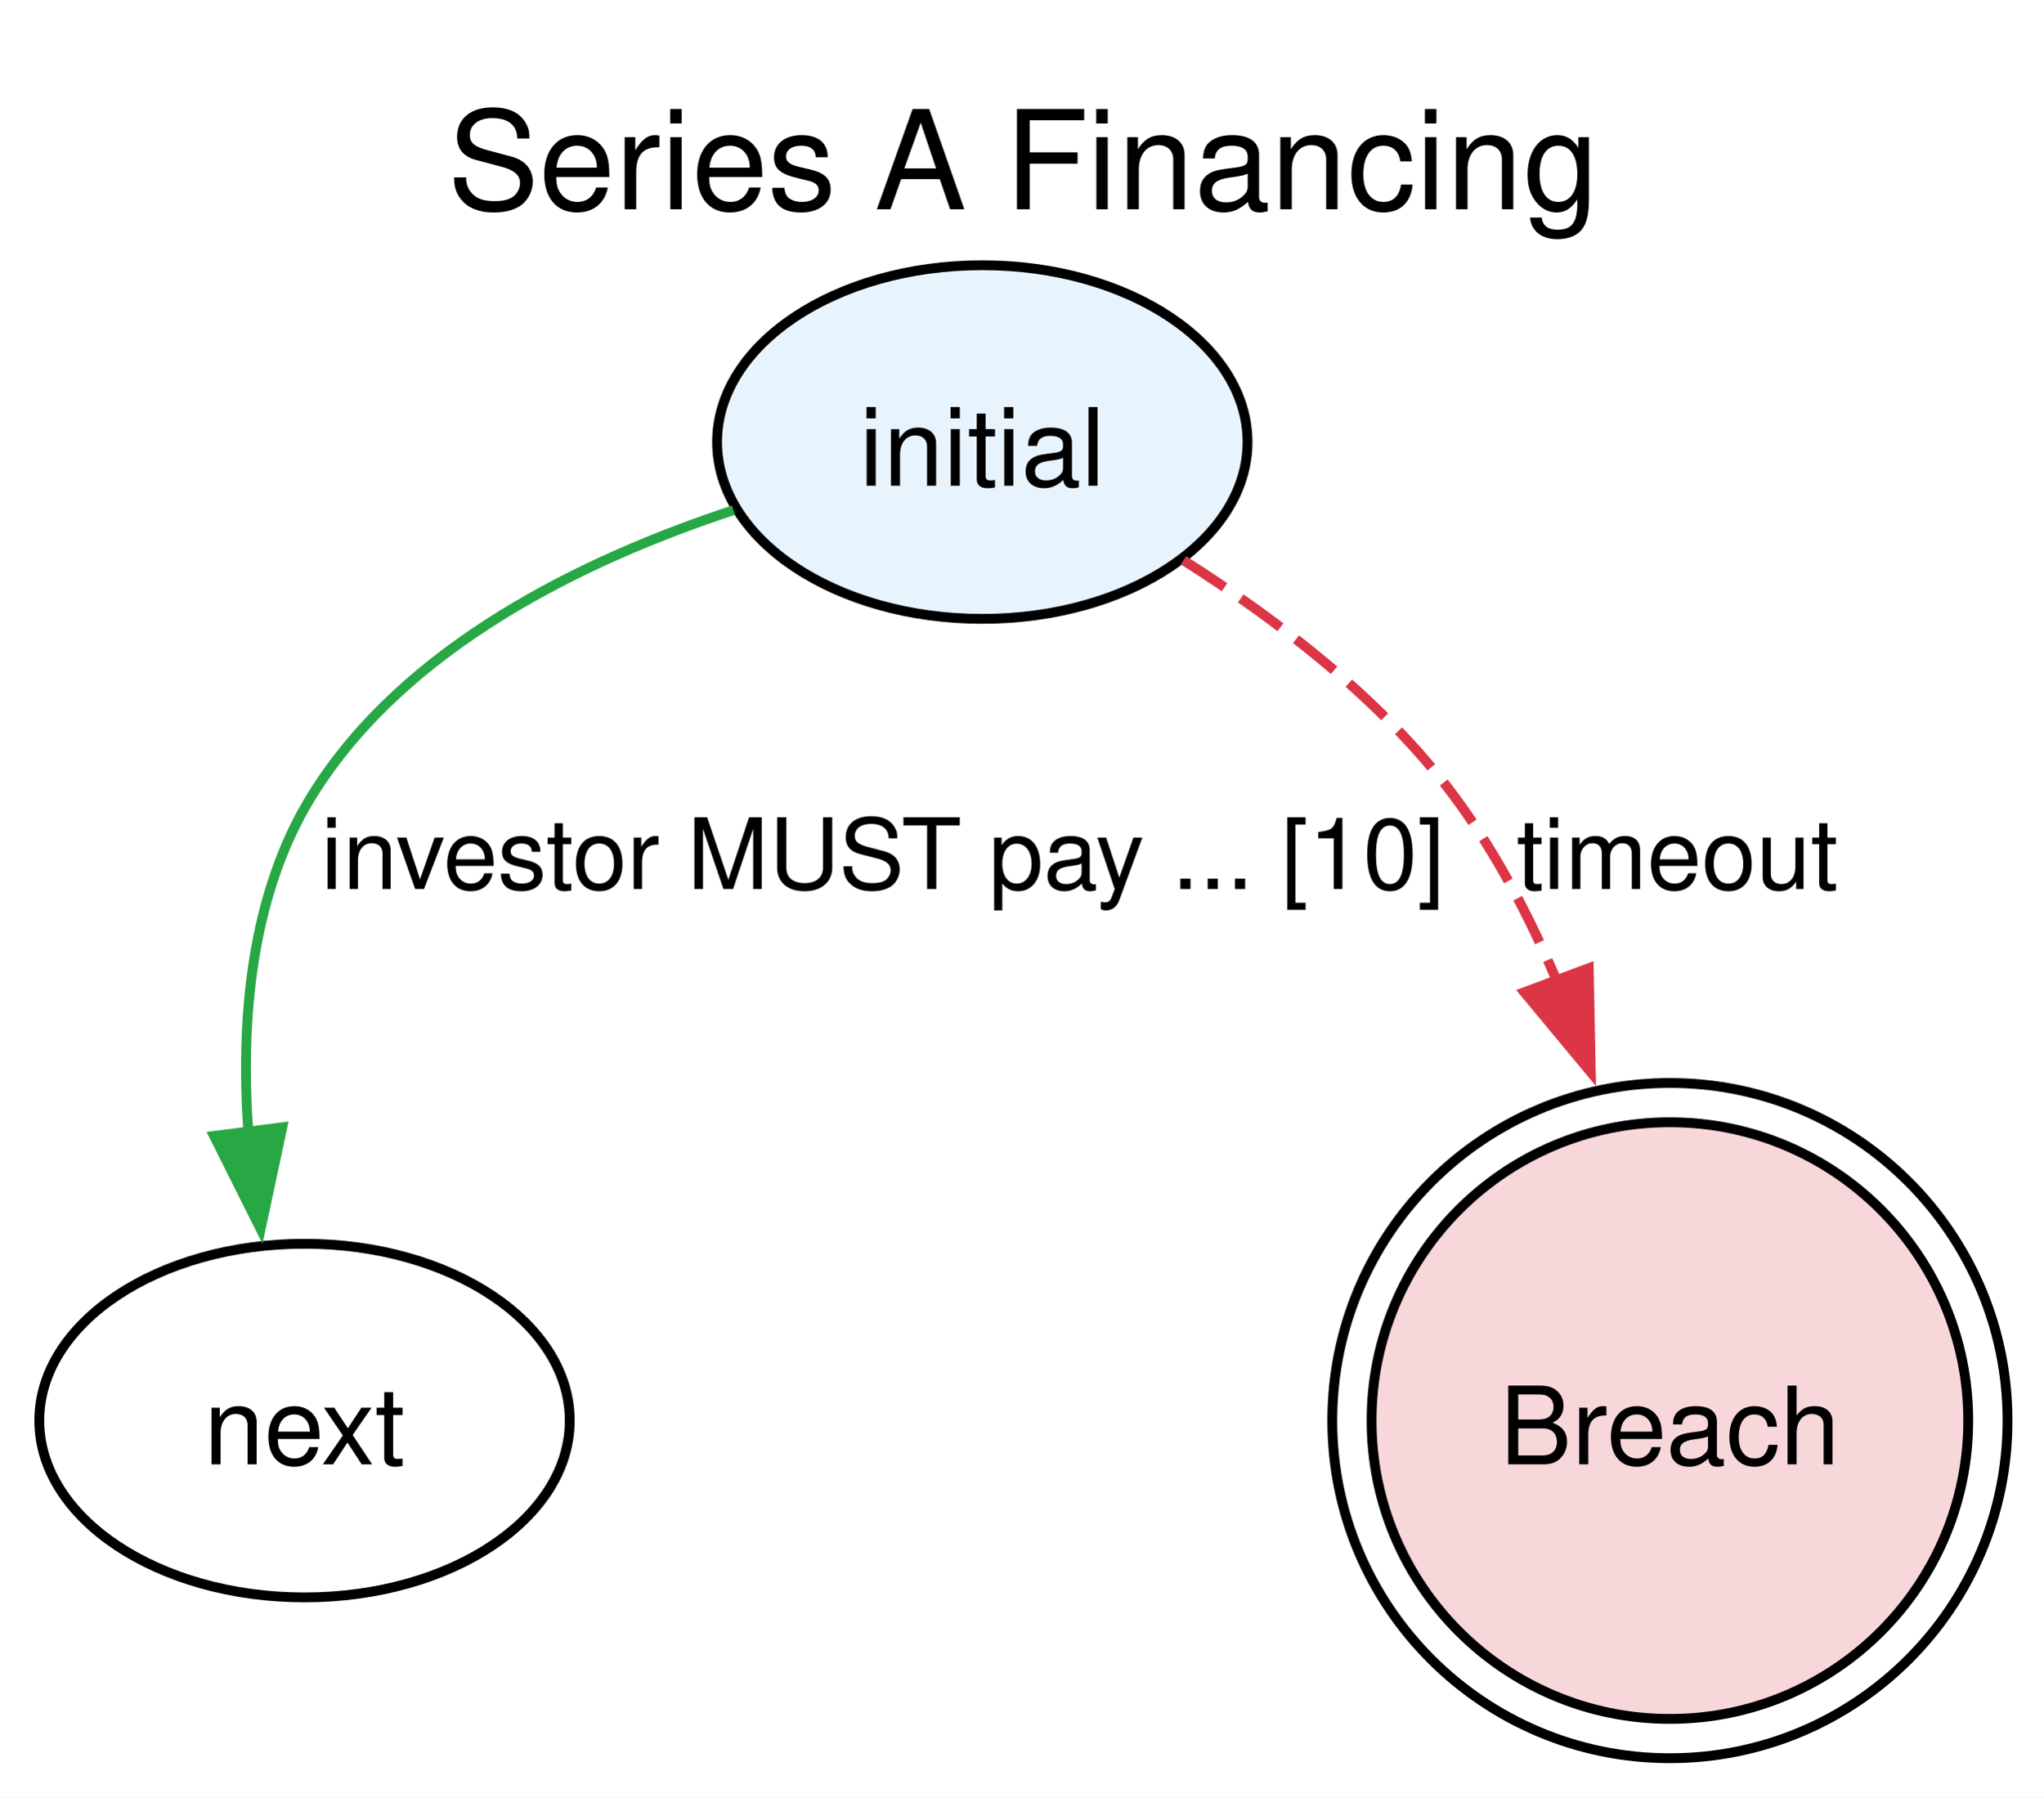
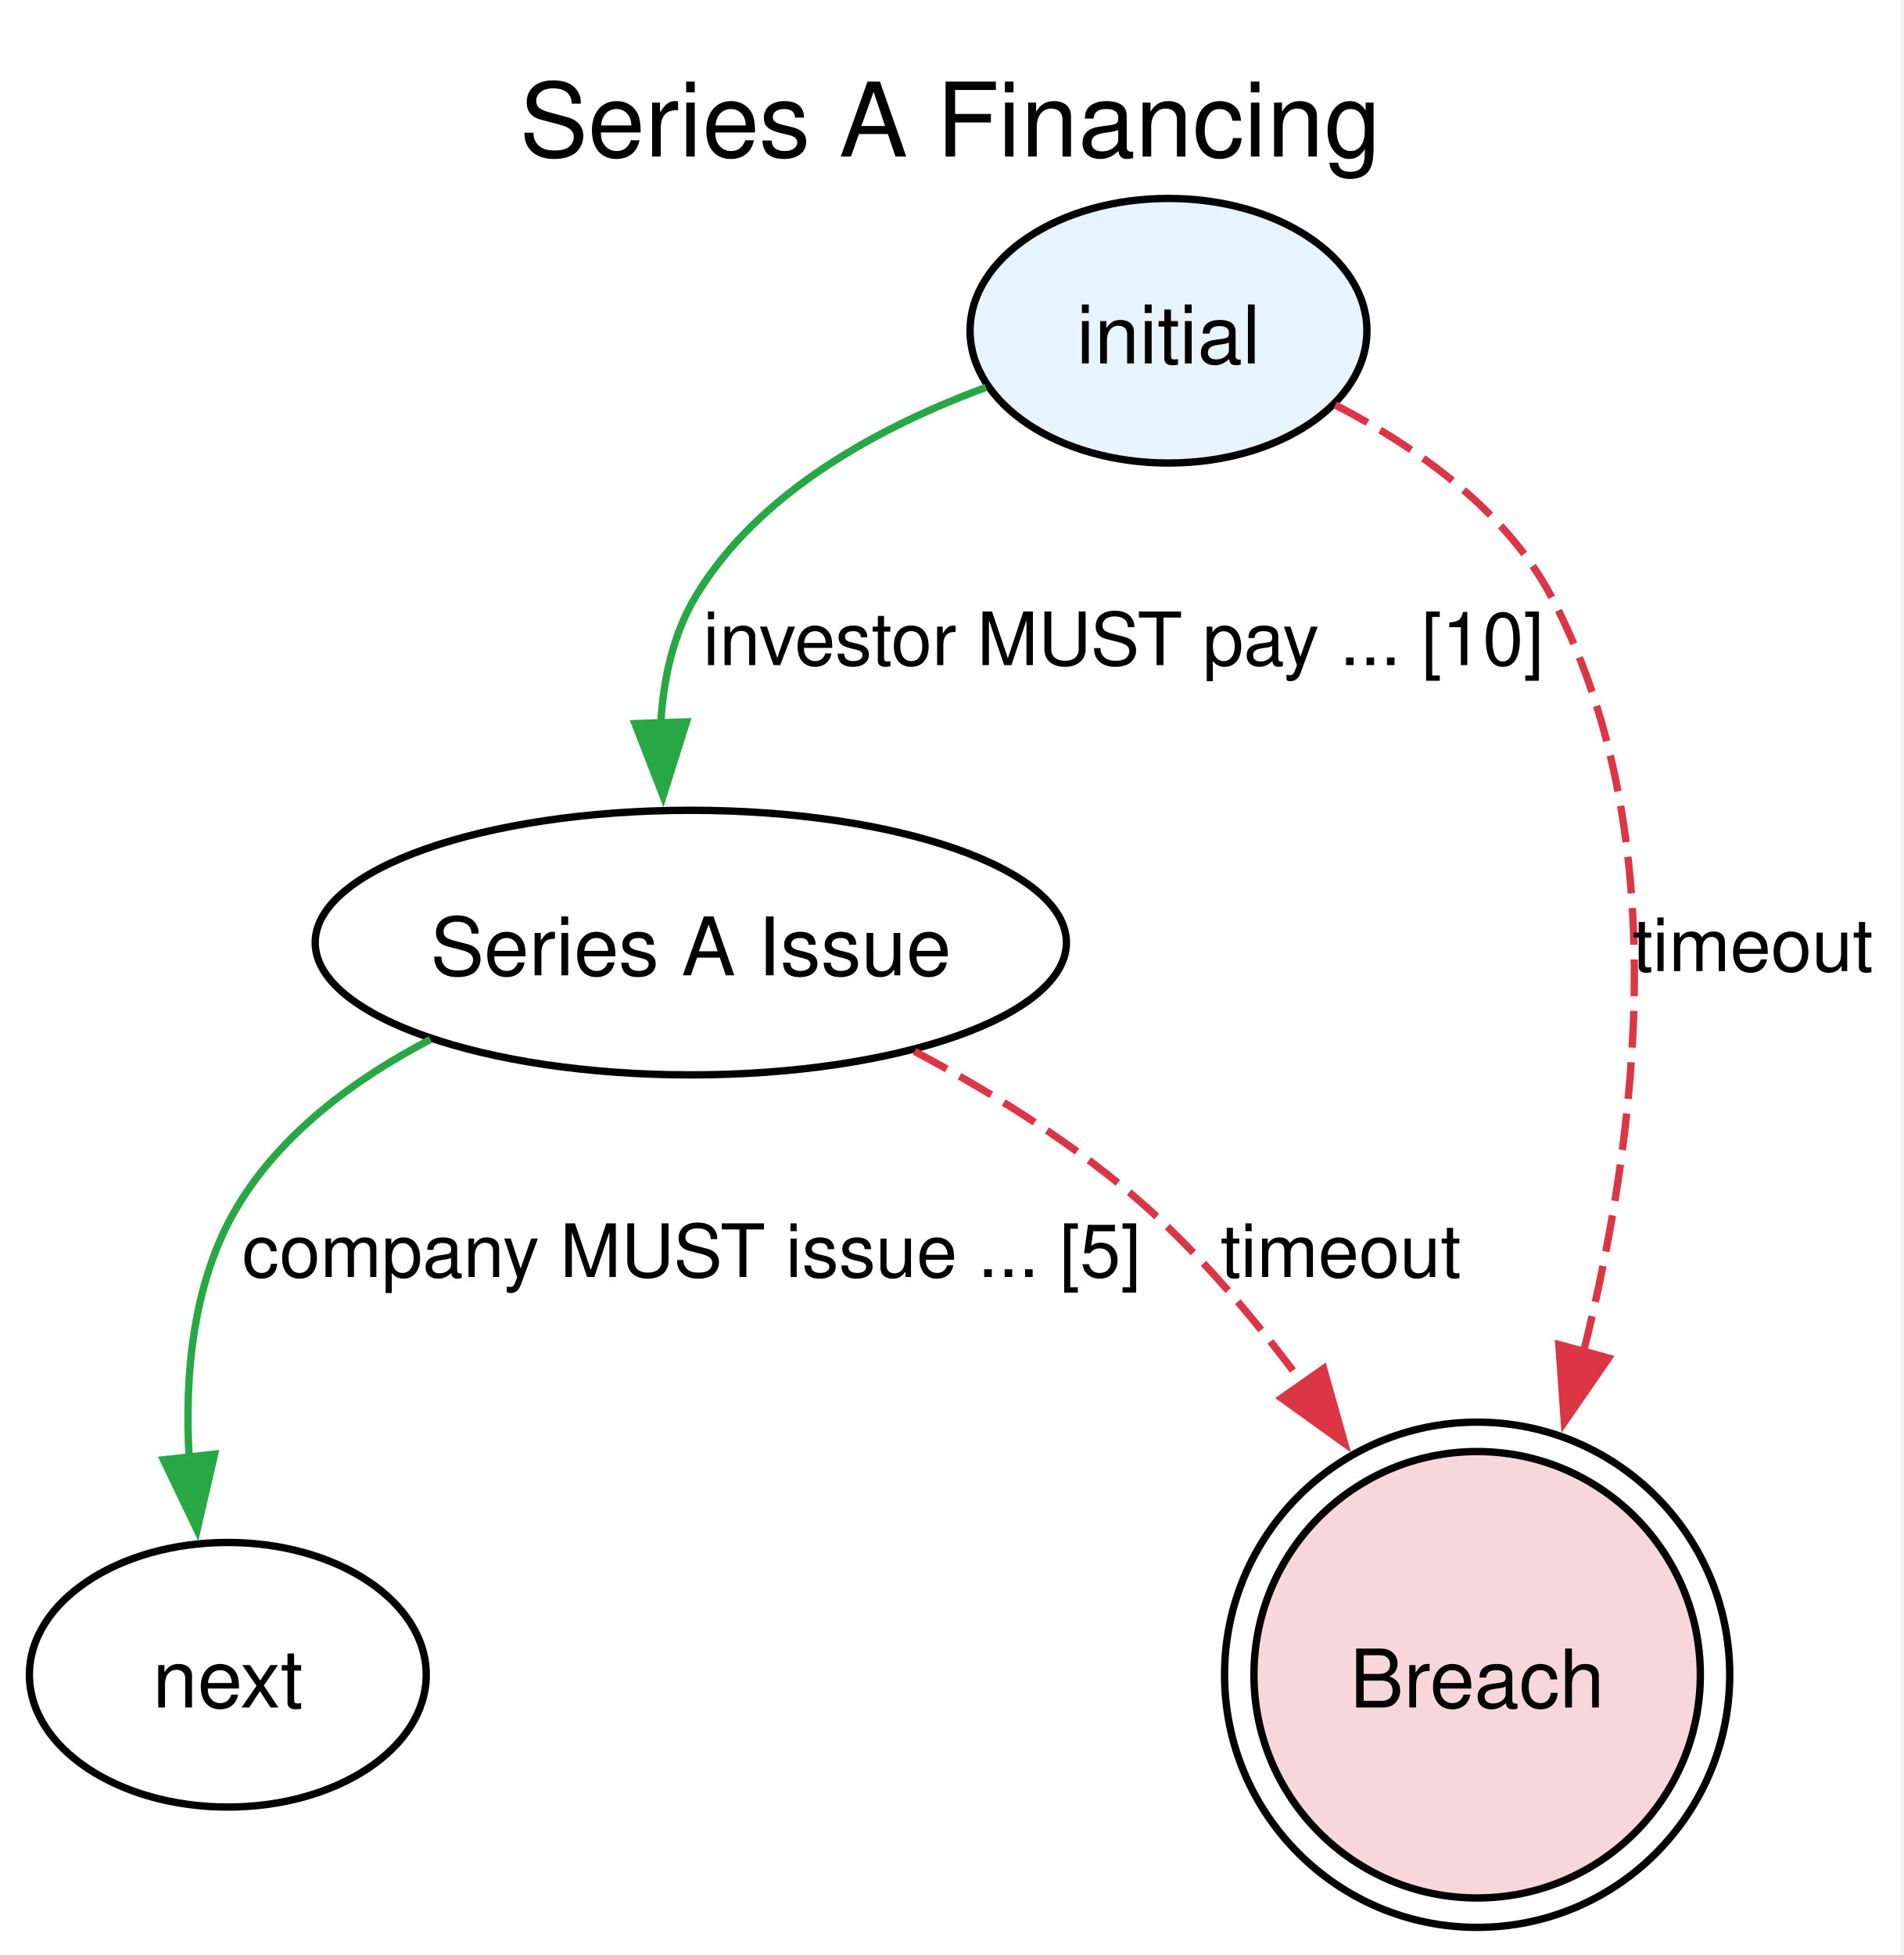
- <svg xmlns="http://www.w3.org/2000/svg" width="208pt" height="183pt" viewBox="0.00 0.00 208.00 183.00">
-   <g id="graph0" class="graph" transform="scale(1 1) rotate(0) translate(4 178.99)">
-     <polygon fill="white" stroke="none" points="-4,4 -4,-178.99 204.37,-178.99 204.37,4 -4,4" />
-     <text xml:space="preserve" text-anchor="middle" x="100.18" y="-157.69" font-family="Helvetica,sans-Serif" font-size="14.00">Series A Financing</text>
+ <svg xmlns="http://www.w3.org/2000/svg" width="259pt" height="266pt" viewBox="0.00 0.00 259.00 266.00">
+   <g id="graph0" class="graph" transform="scale(1 1) rotate(0) translate(4 262.24)">
+     <polygon fill="white" stroke="none" points="-4,4 -4,-262.24 254.64,-262.24 254.64,4 -4,4" />
+     <text xml:space="preserve" text-anchor="middle" x="125.32" y="-240.94" font-family="Helvetica,sans-Serif" font-size="14.00">Series A Financing</text>
    <g id="node1" class="node">
-       <ellipse fill="#e8f4fd" stroke="black" cx="96" cy="-133.99" rx="27" ry="18" />
-       <text xml:space="preserve" text-anchor="middle" x="96" y="-129.54" font-family="Helvetica,sans-Serif" font-size="11.00">initial</text>
+       <ellipse fill="#e8f4fd" stroke="black" cx="155" cy="-217.24" rx="27" ry="18" />
+       <text xml:space="preserve" text-anchor="middle" x="155" y="-212.79" font-family="Helvetica,sans-Serif" font-size="11.00">initial</text>
    </g>
    <g id="node2" class="node">
+       <ellipse fill="#ffffff" stroke="black" cx="90" cy="-133.99" rx="51.11" ry="18" />
+       <text xml:space="preserve" text-anchor="middle" x="90" y="-129.54" font-family="Helvetica,sans-Serif" font-size="11.00">Series A Issue</text>
+     </g>
+     <g id="edge1" class="edge">
+       <path fill="none" stroke="#28a745" d="M130.17,-209.53C115.99,-204.3 99.36,-195.47 90.75,-181.24 87.61,-176.04 86.26,-169.89 85.91,-163.79" />
+       <polygon fill="#28a745" stroke="#28a745" points="89.41,-164.02 86.23,-153.91 82.41,-163.79 89.41,-164.02" />
+       <text xml:space="preserve" text-anchor="middle" x="148.88" y="-171.74" font-family="Helvetica,sans-Serif" font-size="10.00">investor MUST pay ... [10]</text>
+     </g>
+     <g id="node4" class="node">
+       <ellipse fill="#f8d7da" stroke="black" cx="197" cy="-34.37" rx="30.37" ry="30.37" />
+       <ellipse fill="none" stroke="black" cx="197" cy="-34.37" rx="34.37" ry="34.37" />
+       <text xml:space="preserve" text-anchor="middle" x="197" y="-29.92" font-family="Helvetica,sans-Serif" font-size="11.00">Breach</text>
+     </g>
+     <g id="edge2" class="edge">
+       <path fill="none" stroke="#dc3545" stroke-dasharray="5,2" d="M177.7,-207.14C188.66,-201.45 200.76,-192.95 207,-181.24 223.84,-149.61 219.07,-108.5 211.4,-78" />
+       <polygon fill="#dc3545" stroke="#dc3545" points="214.88,-77.46 208.87,-68.73 208.12,-79.3 214.88,-77.46" />
+       <text xml:space="preserve" text-anchor="middle" x="234.51" y="-130.11" font-family="Helvetica,sans-Serif" font-size="10.00">timeout</text>
+     </g>
+     <g id="node3" class="node">
      <ellipse fill="#ffffff" stroke="black" cx="27" cy="-34.37" rx="27" ry="18" />
      <text xml:space="preserve" text-anchor="middle" x="27" y="-29.92" font-family="Helvetica,sans-Serif" font-size="11.00">next</text>
    </g>
-     <g id="edge1" class="edge">
-       <path fill="none" stroke="#28a745" d="M70.67,-127.05C55.4,-122.03 37.14,-113.16 27.75,-97.99 21.51,-87.9 20.45,-75.04 21.29,-63.6" />
-       <polygon fill="#28a745" stroke="#28a745" points="24.74,-64.23 22.53,-53.87 17.79,-63.35 24.74,-64.23" />
-       <text xml:space="preserve" text-anchor="middle" x="85.88" y="-88.49" font-family="Helvetica,sans-Serif" font-size="10.00">investor MUST pay ... [10]</text>
+     <g id="edge3" class="edge">
+       <path fill="none" stroke="#28a745" d="M54.56,-120.8C44.29,-115.45 34.24,-108.04 28.25,-97.99 22.22,-87.86 21.07,-75.09 21.75,-63.73" />
+       <polygon fill="#28a745" stroke="#28a745" points="25.2,-64.39 22.82,-54.07 18.24,-63.62 25.2,-64.39" />
+       <text xml:space="preserve" text-anchor="middle" x="90.12" y="-88.49" font-family="Helvetica,sans-Serif" font-size="10.00">company MUST issue ... [5]</text>
    </g>
-     <g id="node3" class="node">
-       <ellipse fill="#f8d7da" stroke="black" cx="166" cy="-34.37" rx="30.37" ry="30.37" />
-       <ellipse fill="none" stroke="black" cx="166" cy="-34.37" rx="34.37" ry="34.37" />
-       <text xml:space="preserve" text-anchor="middle" x="166" y="-29.92" font-family="Helvetica,sans-Serif" font-size="11.00">Breach</text>
-     </g>
-     <g id="edge2" class="edge">
-       <path fill="none" stroke="#dc3545" stroke-dasharray="5,2" d="M116.48,-121.95C125.97,-115.95 136.74,-107.75 144,-97.99 148.24,-92.28 151.72,-85.69 154.55,-78.97" />
-       <polygon fill="#dc3545" stroke="#dc3545" points="157.74,-80.43 157.95,-69.83 151.18,-77.98 157.74,-80.43" />
-       <text xml:space="preserve" text-anchor="middle" x="166.76" y="-88.49" font-family="Helvetica,sans-Serif" font-size="10.00">timeout</text>
+     <g id="edge4" class="edge">
+       <path fill="none" stroke="#dc3545" stroke-dasharray="5,2" d="M120.44,-119.19C131.09,-113.52 142.7,-106.32 152,-97.99 159.83,-90.96 167.1,-82.35 173.4,-73.79" />
+       <polygon fill="#dc3545" stroke="#dc3545" points="176.11,-76.03 178.98,-65.83 170.38,-72.01 176.11,-76.03" />
+       <text xml:space="preserve" text-anchor="middle" x="178.45" y="-88.49" font-family="Helvetica,sans-Serif" font-size="10.00">timeout</text>
    </g>
  </g>
</svg>
